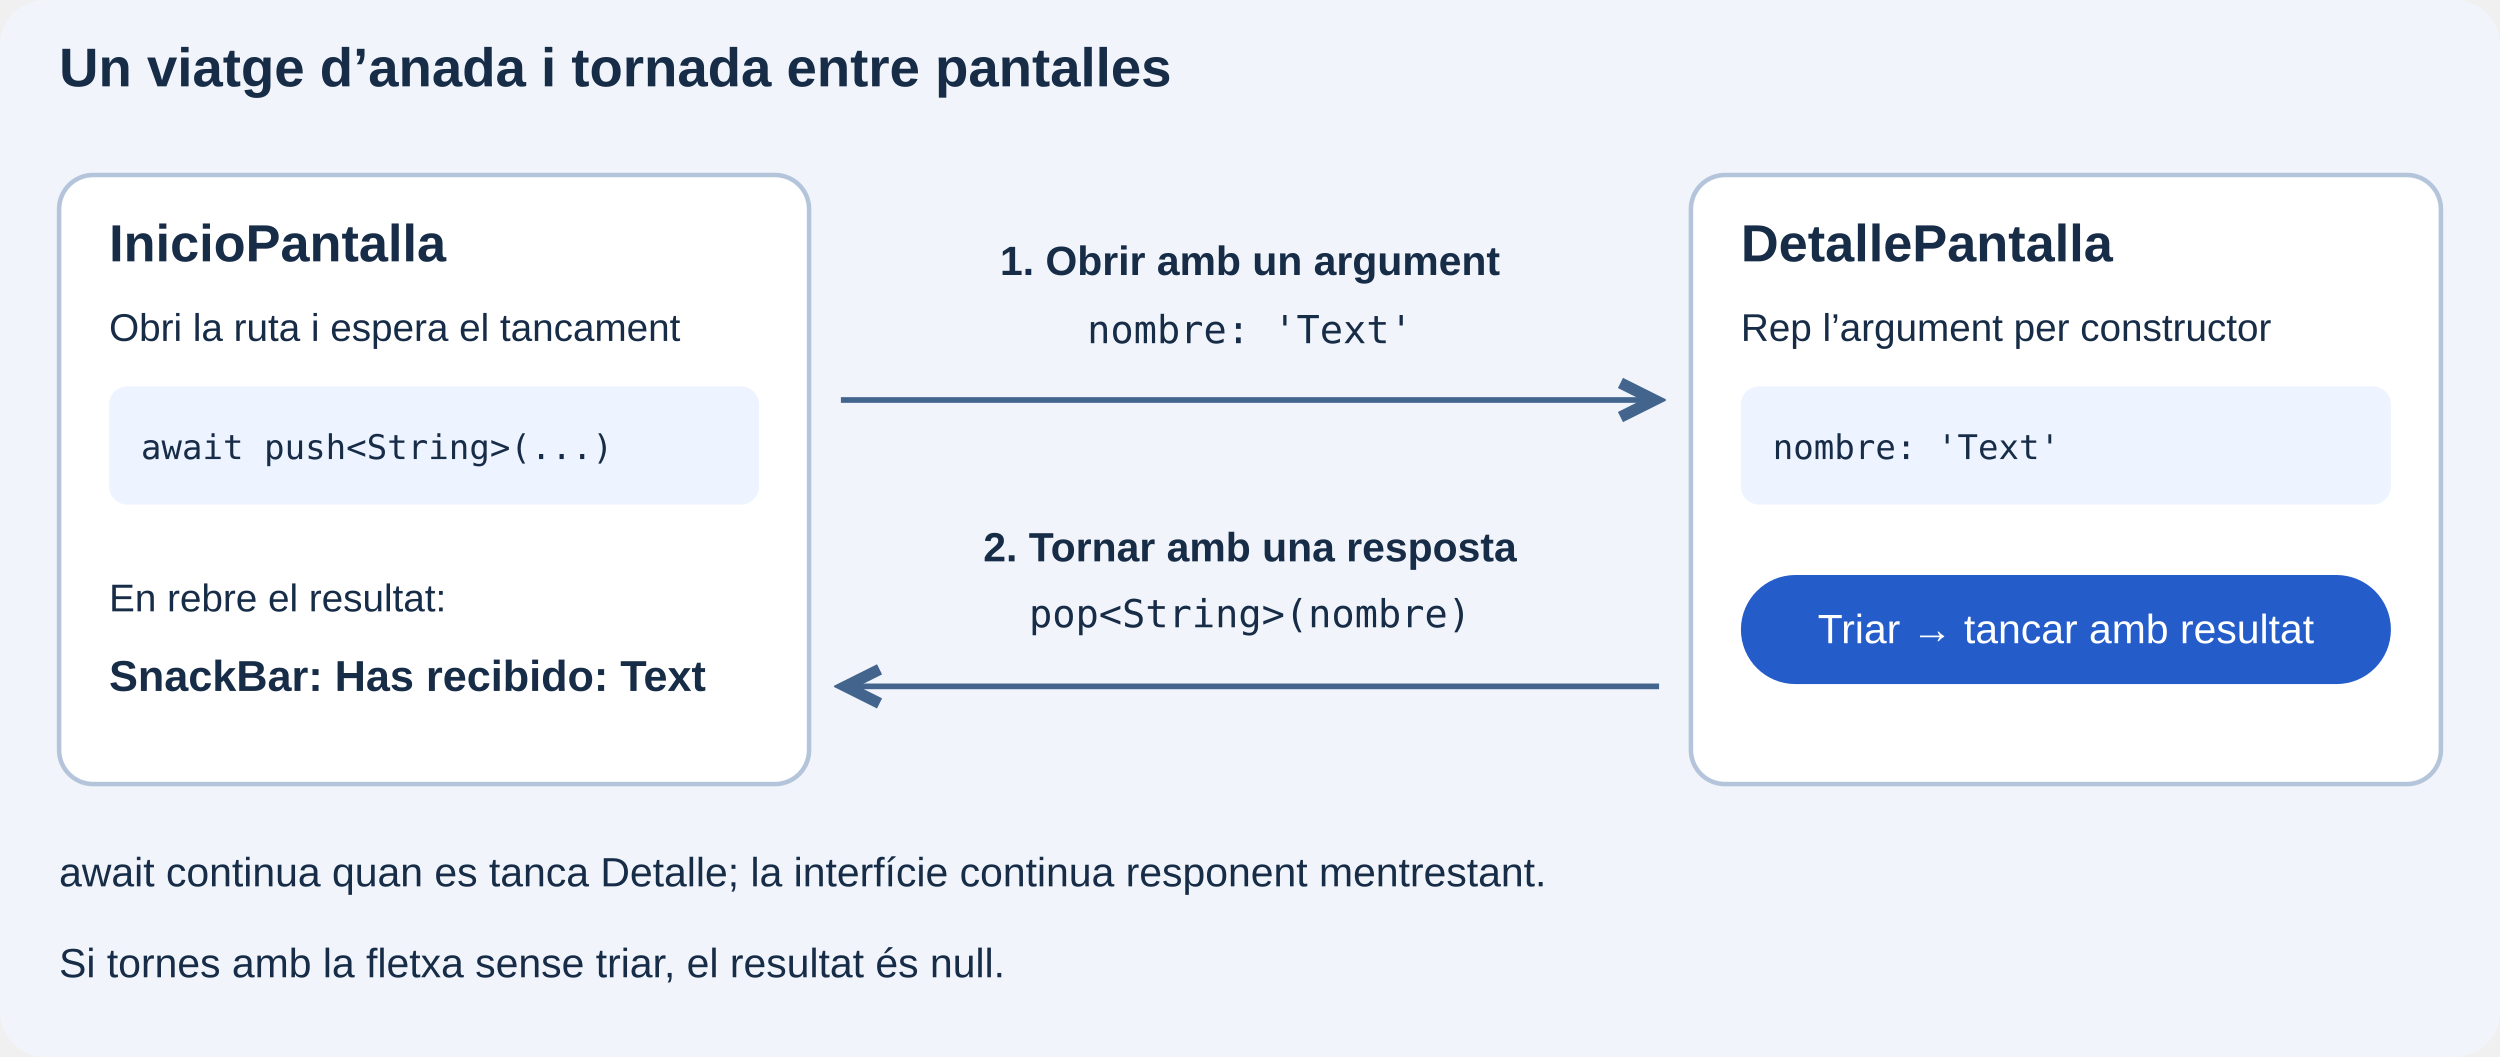
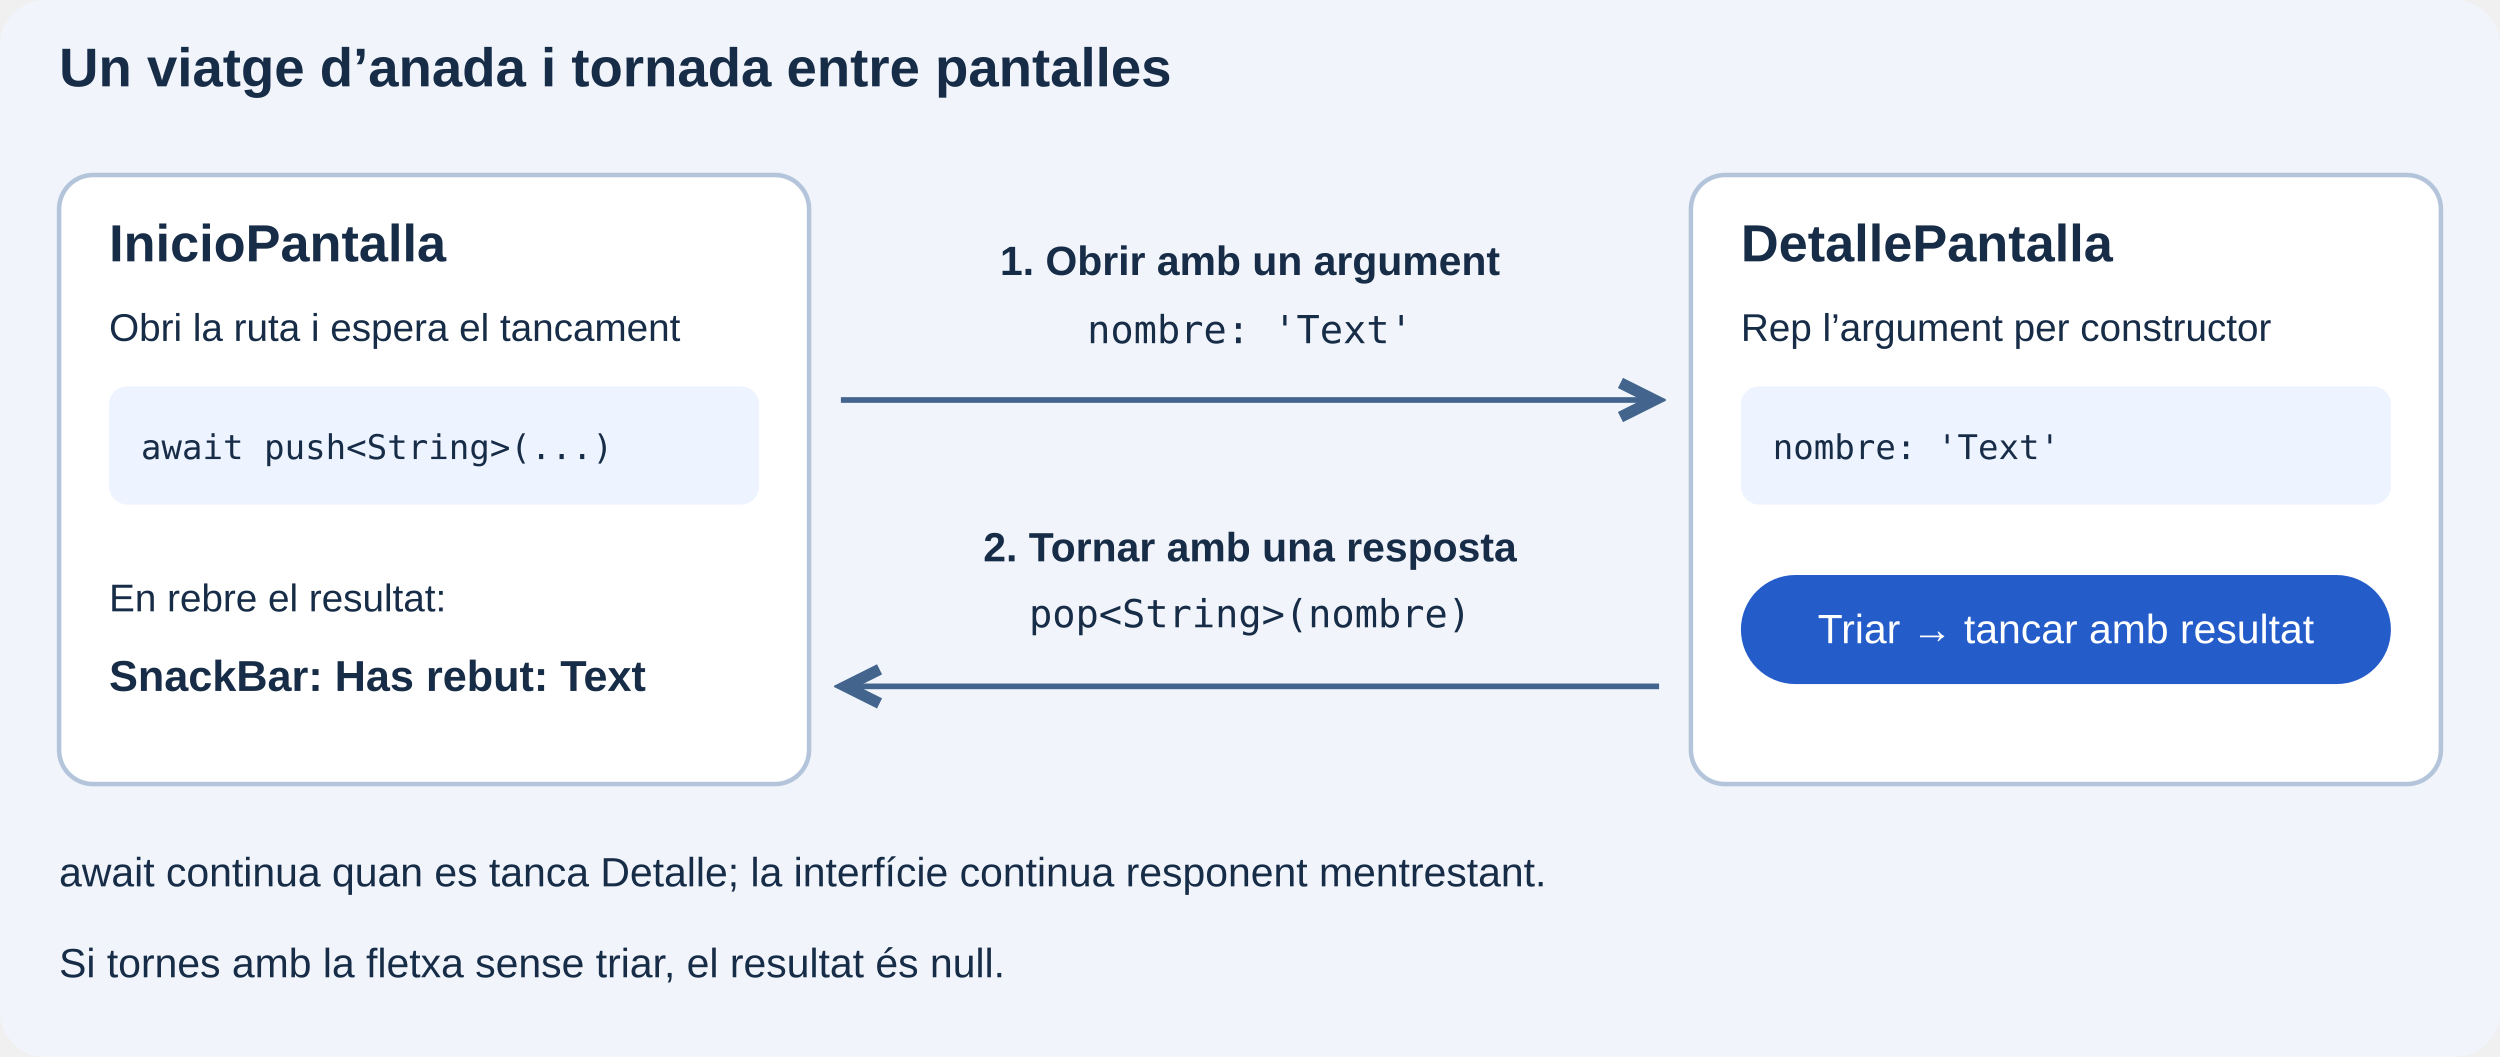
<svg xmlns="http://www.w3.org/2000/svg" width="1100" height="465" viewBox="0 0 1100 465" role="img" aria-labelledby="title desc">
  <defs>
    <marker id="arrow" markerWidth="9" markerHeight="9" refX="7" refY="4" orient="auto">
      <path d="M1 1L7 4L1 7" fill="none" stroke="#42648d" stroke-width="2" />
    </marker>
  </defs>
  <rect width="1100" height="465" rx="20" fill="#f1f5fb" />
  <g font-family="Arial, sans-serif" fill="#172c47">
    <text x="26" y="38" font-size="24" font-weight="700">Un viatge d’anada i tornada entre pantalles</text>
    <rect x="26" y="77" width="330" height="268" rx="15" fill="white" stroke="#b4c5db" stroke-width="2" />
    <text x="48" y="115" font-size="23" font-weight="700">InicioPantalla</text>
    <text x="48" y="150" font-size="17">Obri la ruta i espera el tancament</text>
    <rect x="48" y="170" width="286" height="52" rx="8" fill="#edf3ff" />
    <text x="62" y="202" font-family="monospace" font-size="15">await push&lt;String&gt;(...)</text>
    <text x="48" y="269" font-size="17">En rebre el resultat:</text>
-     <text x="48" y="304" font-size="19" font-weight="700">SnackBar: Has recibido: Text</text>
+     <text x="48" y="304" font-size="19" font-weight="700">SnackBar: Has rebut: Text</text>
    <rect x="744" y="77" width="330" height="268" rx="15" fill="white" stroke="#b4c5db" stroke-width="2" />
    <text x="766" y="115" font-size="23" font-weight="700">DetallePantalla</text>
    <text x="766" y="150" font-size="17">Rep l’argument per constructor</text>
    <rect x="766" y="170" width="286" height="52" rx="8" fill="#edf3ff" />
    <text x="780" y="202" font-family="monospace" font-size="15">nombre: 'Text'</text>
    <rect x="766" y="253" width="286" height="48" rx="24" fill="#245cca" />
    <text x="909" y="283" font-size="18" fill="white" text-anchor="middle">Triar → tancar amb resultat</text>
    <text x="550" y="121" font-size="18" font-weight="700" text-anchor="middle">1. Obrir amb un argument</text>
    <text x="550" y="151" font-family="monospace" font-size="17" text-anchor="middle">nombre: 'Text'</text>
    <path d="M370 176h358" fill="none" stroke="#42648d" stroke-width="2.5" marker-end="url(#arrow)" />
    <text x="550" y="247" font-size="18" font-weight="700" text-anchor="middle">2. Tornar amb una resposta</text>
    <text x="550" y="276" font-family="monospace" font-size="17" text-anchor="middle">pop&lt;String&gt;(nombre)</text>
    <path d="M730 302H372" fill="none" stroke="#42648d" stroke-width="2.5" marker-end="url(#arrow)" />
    <text x="26" y="390" font-size="18">await continua quan es tanca Detalle; la interfície continua responent mentrestant.</text>
    <text x="26" y="430" font-size="18">Si tornes amb la fletxa sense triar, el resultat és null.</text>
  </g>
</svg>
